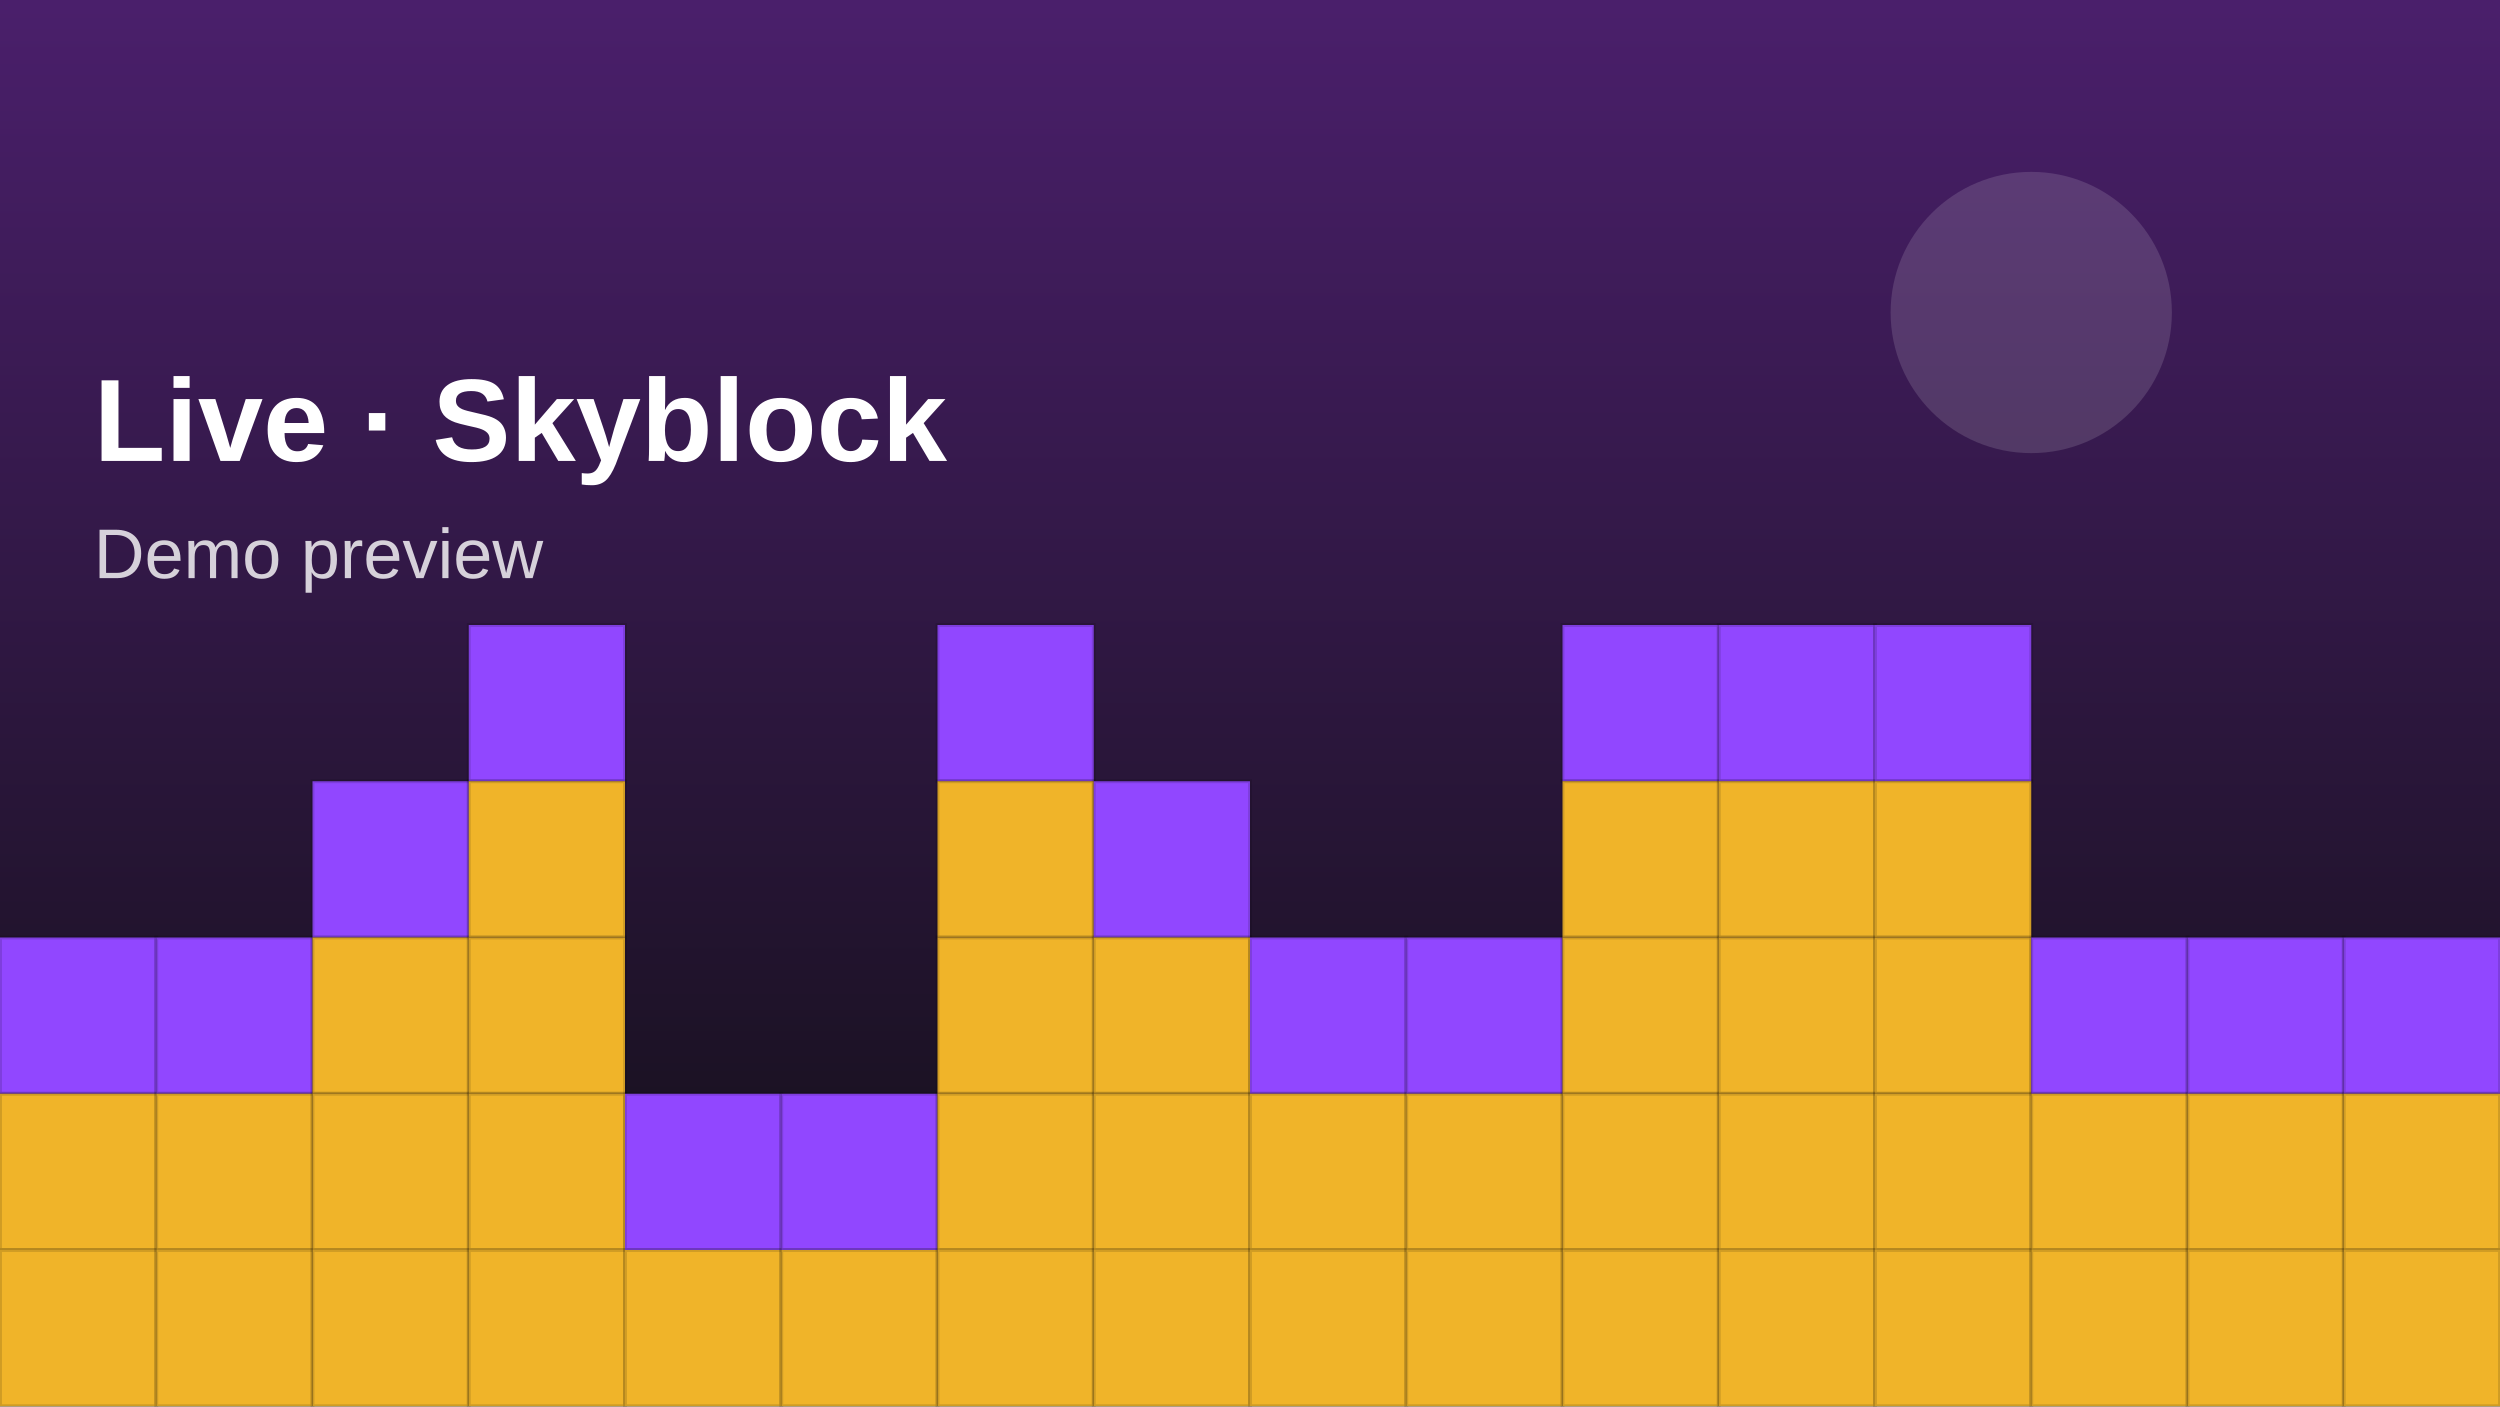
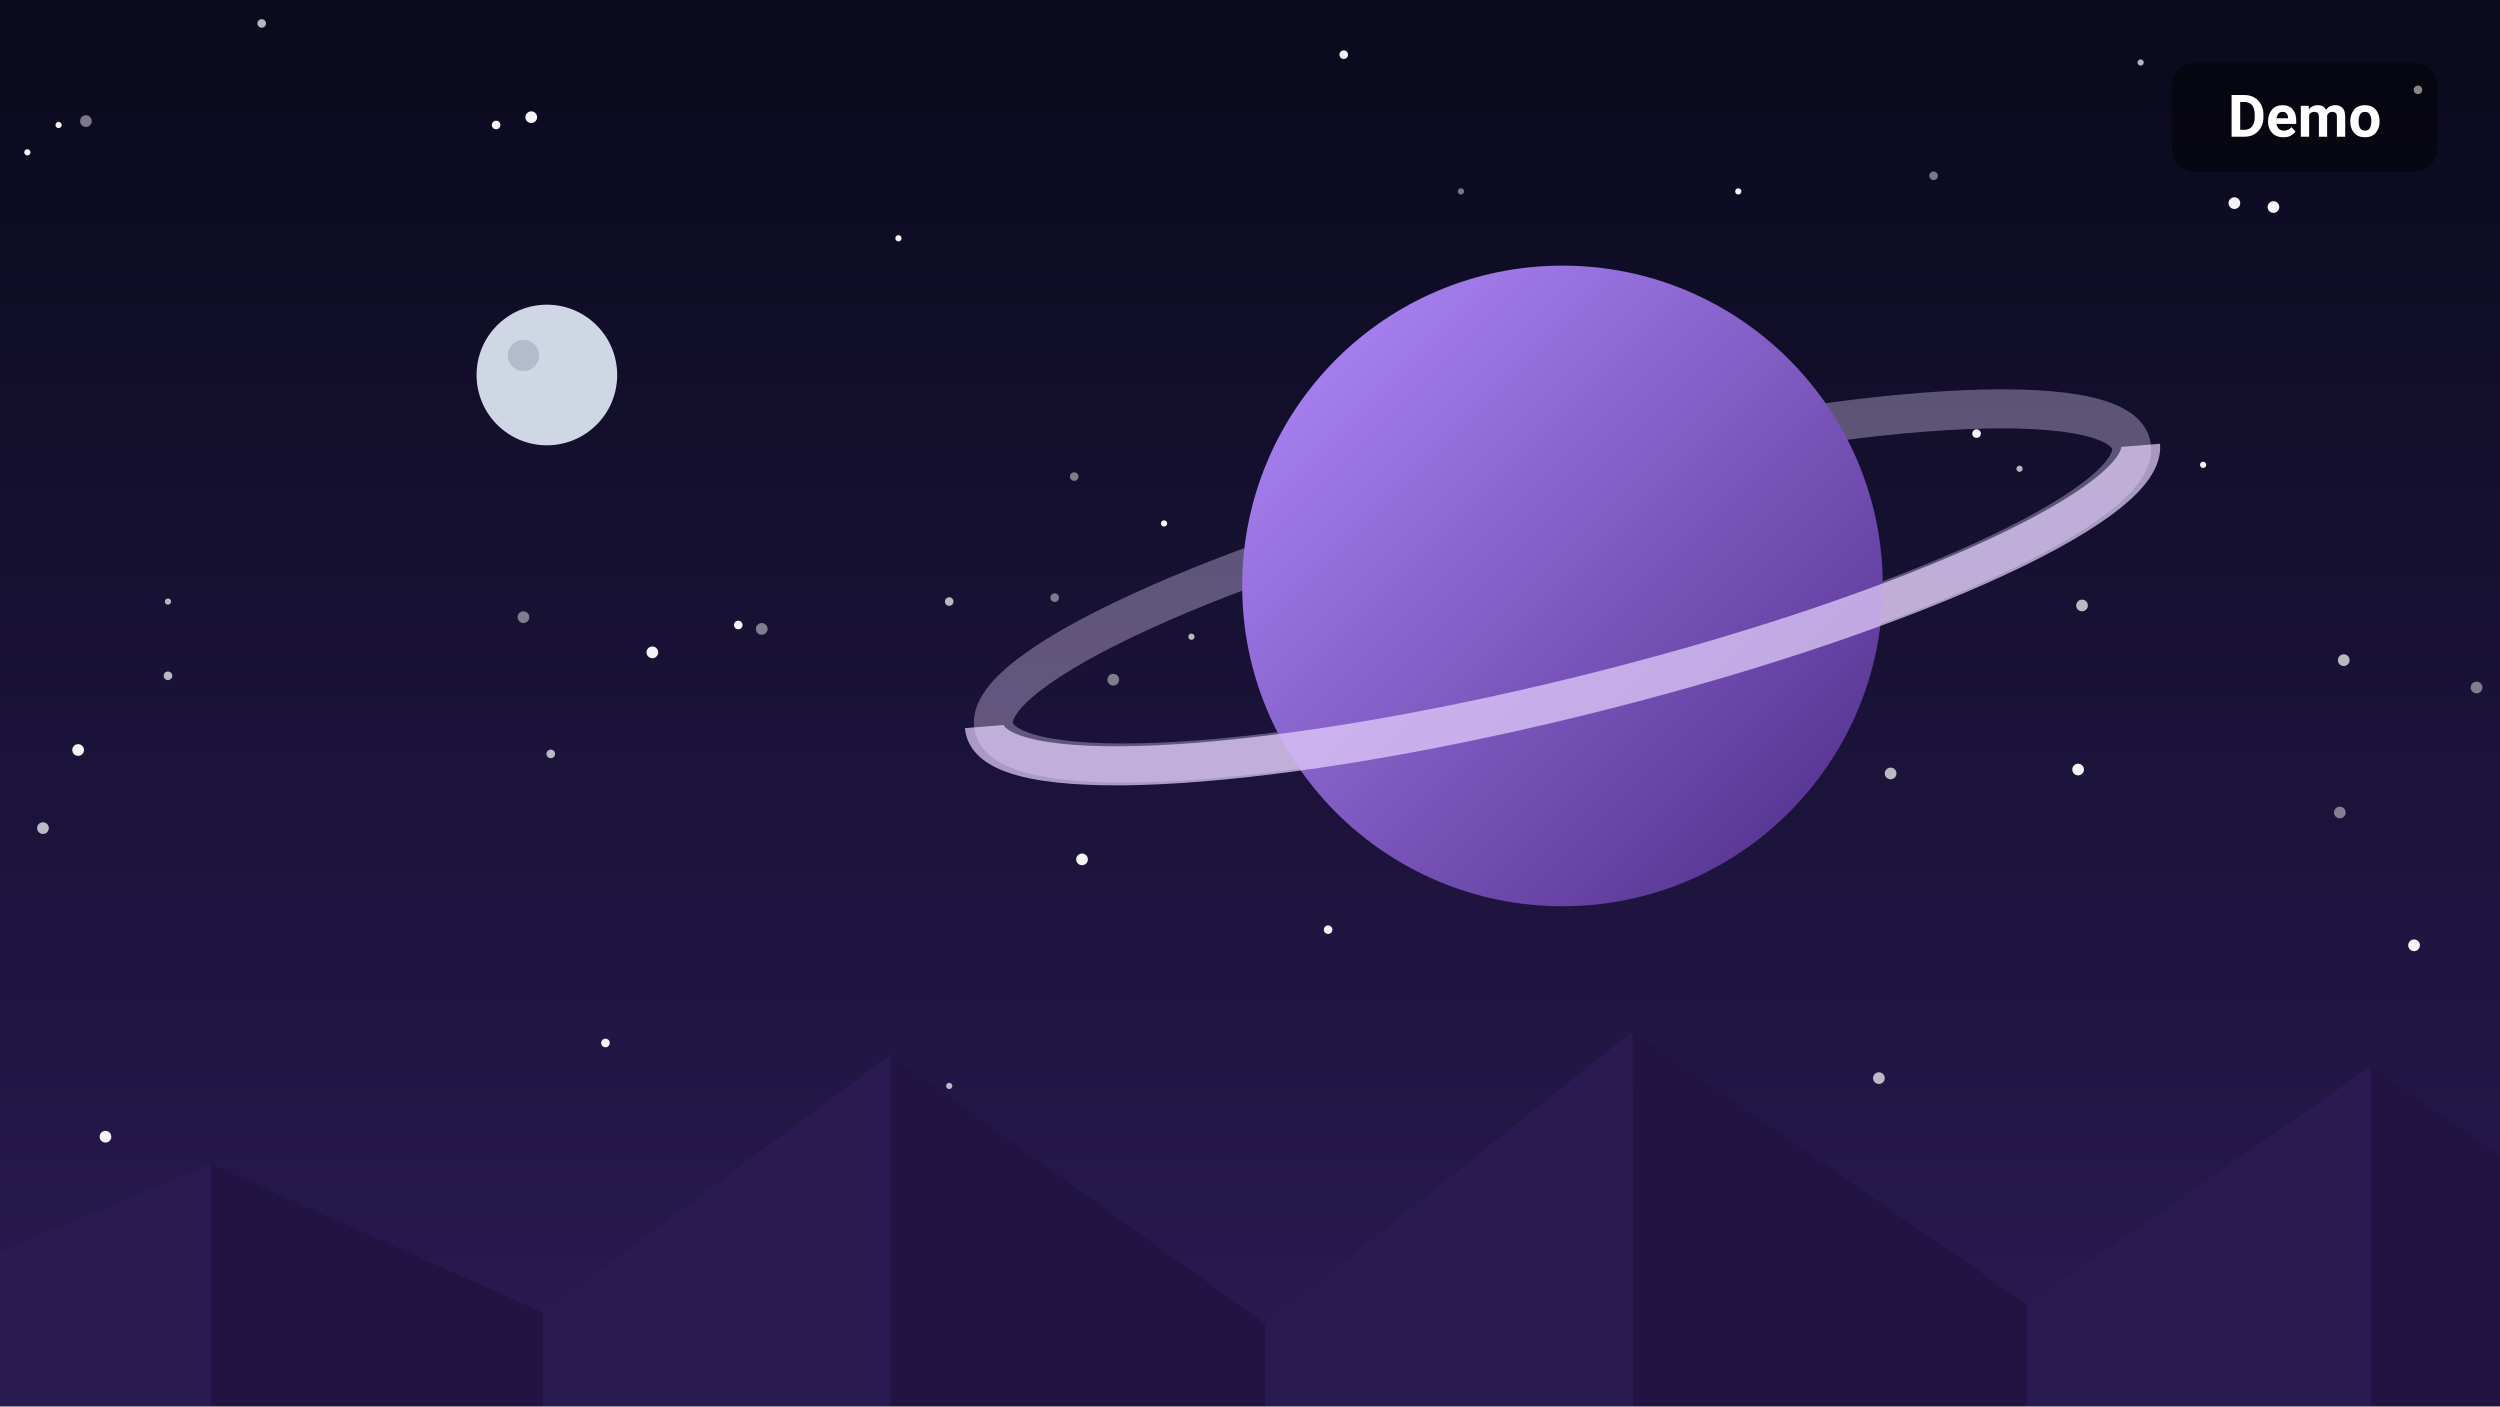
<svg xmlns="http://www.w3.org/2000/svg" width="640" height="360" viewBox="0 0 640 360">
  <defs>
-     <linearGradient id="g" x1="0" y1="0" x2="0" y2="1">
-       <stop offset="0" stop-color="#4a1f6b" />
-       <stop offset="1" stop-color="#0e0e10" />
+     <linearGradient id="sky" x1="0" y1="0" x2="0" y2="1">
+       <stop offset="0" stop-color="#090a1c" />
+       <stop offset="1" stop-color="#2a1a52" />
    </linearGradient>
  </defs>
-   <rect width="640" height="360" fill="url(#g)" />
-   <circle cx="520" cy="80" r="36" fill="#ffffff22" />
-   <rect x="0" y="240" width="40" height="40" fill="#9147ff" stroke="#00000022" />
-   <rect x="0" y="280" width="40" height="40" fill="#f0b429" stroke="#00000022" />
-   <rect x="0" y="320" width="40" height="40" fill="#f0b429" stroke="#00000022" />
-   <rect x="40" y="240" width="40" height="40" fill="#9147ff" stroke="#00000022" />
-   <rect x="40" y="280" width="40" height="40" fill="#f0b429" stroke="#00000022" />
-   <rect x="40" y="320" width="40" height="40" fill="#f0b429" stroke="#00000022" />
-   <rect x="80" y="200" width="40" height="40" fill="#9147ff" stroke="#00000022" />
-   <rect x="80" y="240" width="40" height="40" fill="#f0b429" stroke="#00000022" />
-   <rect x="80" y="280" width="40" height="40" fill="#f0b429" stroke="#00000022" />
-   <rect x="80" y="320" width="40" height="40" fill="#f0b429" stroke="#00000022" />
-   <rect x="120" y="160" width="40" height="40" fill="#9147ff" stroke="#00000022" />
-   <rect x="120" y="200" width="40" height="40" fill="#f0b429" stroke="#00000022" />
-   <rect x="120" y="240" width="40" height="40" fill="#f0b429" stroke="#00000022" />
-   <rect x="120" y="280" width="40" height="40" fill="#f0b429" stroke="#00000022" />
-   <rect x="120" y="320" width="40" height="40" fill="#f0b429" stroke="#00000022" />
-   <rect x="160" y="280" width="40" height="40" fill="#9147ff" stroke="#00000022" />
-   <rect x="160" y="320" width="40" height="40" fill="#f0b429" stroke="#00000022" />
-   <rect x="200" y="280" width="40" height="40" fill="#9147ff" stroke="#00000022" />
-   <rect x="200" y="320" width="40" height="40" fill="#f0b429" stroke="#00000022" />
-   <rect x="240" y="160" width="40" height="40" fill="#9147ff" stroke="#00000022" />
-   <rect x="240" y="200" width="40" height="40" fill="#f0b429" stroke="#00000022" />
-   <rect x="240" y="240" width="40" height="40" fill="#f0b429" stroke="#00000022" />
-   <rect x="240" y="280" width="40" height="40" fill="#f0b429" stroke="#00000022" />
-   <rect x="240" y="320" width="40" height="40" fill="#f0b429" stroke="#00000022" />
-   <rect x="280" y="200" width="40" height="40" fill="#9147ff" stroke="#00000022" />
-   <rect x="280" y="240" width="40" height="40" fill="#f0b429" stroke="#00000022" />
-   <rect x="280" y="280" width="40" height="40" fill="#f0b429" stroke="#00000022" />
-   <rect x="280" y="320" width="40" height="40" fill="#f0b429" stroke="#00000022" />
-   <rect x="320" y="240" width="40" height="40" fill="#9147ff" stroke="#00000022" />
-   <rect x="320" y="280" width="40" height="40" fill="#f0b429" stroke="#00000022" />
-   <rect x="320" y="320" width="40" height="40" fill="#f0b429" stroke="#00000022" />
-   <rect x="360" y="240" width="40" height="40" fill="#9147ff" stroke="#00000022" />
-   <rect x="360" y="280" width="40" height="40" fill="#f0b429" stroke="#00000022" />
-   <rect x="360" y="320" width="40" height="40" fill="#f0b429" stroke="#00000022" />
-   <rect x="400" y="160" width="40" height="40" fill="#9147ff" stroke="#00000022" />
-   <rect x="400" y="200" width="40" height="40" fill="#f0b429" stroke="#00000022" />
-   <rect x="400" y="240" width="40" height="40" fill="#f0b429" stroke="#00000022" />
-   <rect x="400" y="280" width="40" height="40" fill="#f0b429" stroke="#00000022" />
-   <rect x="400" y="320" width="40" height="40" fill="#f0b429" stroke="#00000022" />
-   <rect x="440" y="160" width="40" height="40" fill="#9147ff" stroke="#00000022" />
-   <rect x="440" y="200" width="40" height="40" fill="#f0b429" stroke="#00000022" />
-   <rect x="440" y="240" width="40" height="40" fill="#f0b429" stroke="#00000022" />
-   <rect x="440" y="280" width="40" height="40" fill="#f0b429" stroke="#00000022" />
-   <rect x="440" y="320" width="40" height="40" fill="#f0b429" stroke="#00000022" />
-   <rect x="480" y="160" width="40" height="40" fill="#9147ff" stroke="#00000022" />
-   <rect x="480" y="200" width="40" height="40" fill="#f0b429" stroke="#00000022" />
-   <rect x="480" y="240" width="40" height="40" fill="#f0b429" stroke="#00000022" />
-   <rect x="480" y="280" width="40" height="40" fill="#f0b429" stroke="#00000022" />
-   <rect x="480" y="320" width="40" height="40" fill="#f0b429" stroke="#00000022" />
-   <rect x="520" y="240" width="40" height="40" fill="#9147ff" stroke="#00000022" />
-   <rect x="520" y="280" width="40" height="40" fill="#f0b429" stroke="#00000022" />
-   <rect x="520" y="320" width="40" height="40" fill="#f0b429" stroke="#00000022" />
-   <rect x="560" y="240" width="40" height="40" fill="#9147ff" stroke="#00000022" />
-   <rect x="560" y="280" width="40" height="40" fill="#f0b429" stroke="#00000022" />
-   <rect x="560" y="320" width="40" height="40" fill="#f0b429" stroke="#00000022" />
-   <rect x="600" y="240" width="40" height="40" fill="#9147ff" stroke="#00000022" />
-   <rect x="600" y="280" width="40" height="40" fill="#f0b429" stroke="#00000022" />
-   <rect x="600" y="320" width="40" height="40" fill="#f0b429" stroke="#00000022" />
-   <text x="24" y="118" font-family="Arial, sans-serif" font-size="30" font-weight="700" fill="#ffffff">Live · Skyblock</text>
-   <text x="24" y="148" font-family="Arial, sans-serif" font-size="18" fill="#ffffffcc">Demo preview</text>
+   <rect width="640" height="360" fill="url(#sky)" />
+   <circle cx="243" cy="278" r="0.8" fill="#ffffff" fill-opacity="0.7" />
+   <circle cx="618" cy="242" r="1.5" fill="#ffffff" fill-opacity="0.95" />
+   <circle cx="67" cy="6" r="1.1" fill="#ffffff" fill-opacity="0.7" />
+   <circle cx="564" cy="119" r="0.8" fill="#ffffff" fill-opacity="0.95" />
+   <circle cx="481" cy="276" r="1.5" fill="#ffffff" fill-opacity="0.7" />
+   <circle cx="406" cy="77" r="0.8" fill="#ffffff" fill-opacity="0.95" />
+   <circle cx="155" cy="267" r="1.1" fill="#ffffff" fill-opacity="0.95" />
+   <circle cx="15" cy="32" r="0.8" fill="#ffffff" fill-opacity="0.95" />
+   <circle cx="43" cy="154" r="0.8" fill="#ffffff" fill-opacity="0.7" />
+   <circle cx="484" cy="198" r="1.5" fill="#ffffff" fill-opacity="0.7" />
+   <circle cx="404" cy="295" r="1.1" fill="#ffffff" fill-opacity="0.45" />
+   <circle cx="374" cy="49" r="0.8" fill="#ffffff" fill-opacity="0.45" />
+   <circle cx="506" cy="111" r="1.1" fill="#ffffff" fill-opacity="0.95" />
+   <circle cx="446" cy="154" r="1.1" fill="#ffffff" fill-opacity="0.95" />
+   <circle cx="395" cy="293" r="1.1" fill="#ffffff" fill-opacity="0.95" />
+   <circle cx="599" cy="208" r="1.5" fill="#ffffff" fill-opacity="0.45" />
+   <circle cx="344" cy="14" r="1.1" fill="#ffffff" fill-opacity="0.95" />
+   <circle cx="167" cy="167" r="1.5" fill="#ffffff" fill-opacity="0.95" />
+   <circle cx="582" cy="53" r="1.5" fill="#ffffff" fill-opacity="0.95" />
+   <circle cx="216" cy="293" r="1.1" fill="#ffffff" fill-opacity="0.7" />
+   <circle cx="127" cy="32" r="1.1" fill="#ffffff" fill-opacity="0.95" />
+   <circle cx="495" cy="45" r="1.1" fill="#ffffff" fill-opacity="0.45" />
+   <circle cx="420" cy="77" r="0.8" fill="#ffffff" fill-opacity="0.7" />
+   <circle cx="437" cy="212" r="0.8" fill="#ffffff" fill-opacity="0.45" />
+   <circle cx="619" cy="23" r="1.1" fill="#ffffff" fill-opacity="0.95" />
+   <circle cx="600" cy="169" r="1.5" fill="#ffffff" fill-opacity="0.7" />
+   <circle cx="517" cy="120" r="0.8" fill="#ffffff" fill-opacity="0.7" />
+   <circle cx="7" cy="39" r="0.8" fill="#ffffff" fill-opacity="0.95" />
+   <circle cx="548" cy="16" r="0.8" fill="#ffffff" fill-opacity="0.7" />
+   <circle cx="298" cy="134" r="0.8" fill="#ffffff" fill-opacity="0.95" />
+   <circle cx="43" cy="173" r="1.1" fill="#ffffff" fill-opacity="0.7" />
+   <circle cx="141" cy="193" r="1.1" fill="#ffffff" fill-opacity="0.7" />
+   <circle cx="532" cy="197" r="1.5" fill="#ffffff" fill-opacity="0.95" />
+   <circle cx="572" cy="52" r="1.5" fill="#ffffff" fill-opacity="0.95" />
+   <circle cx="277" cy="220" r="1.5" fill="#ffffff" fill-opacity="0.95" />
+   <circle cx="243" cy="154" r="1.1" fill="#ffffff" fill-opacity="0.7" />
+   <circle cx="533" cy="155" r="1.5" fill="#ffffff" fill-opacity="0.7" />
+   <circle cx="11" cy="212" r="1.5" fill="#ffffff" fill-opacity="0.7" />
+   <circle cx="20" cy="192" r="1.5" fill="#ffffff" fill-opacity="0.95" />
+   <circle cx="136" cy="30" r="1.5" fill="#ffffff" fill-opacity="0.95" />
+   <circle cx="340" cy="238" r="1.1" fill="#ffffff" fill-opacity="0.95" />
+   <circle cx="361" cy="142" r="1.5" fill="#ffffff" fill-opacity="0.7" />
+   <circle cx="22" cy="31" r="1.5" fill="#ffffff" fill-opacity="0.45" />
+   <circle cx="378" cy="128" r="1.5" fill="#ffffff" fill-opacity="0.7" />
+   <circle cx="305" cy="163" r="0.8" fill="#ffffff" fill-opacity="0.7" />
+   <circle cx="189" cy="160" r="1.1" fill="#ffffff" fill-opacity="0.95" />
+   <circle cx="270" cy="153" r="1.1" fill="#ffffff" fill-opacity="0.45" />
+   <circle cx="27" cy="291" r="1.5" fill="#ffffff" fill-opacity="0.95" />
+   <circle cx="134" cy="158" r="1.5" fill="#ffffff" fill-opacity="0.45" />
+   <circle cx="275" cy="122" r="1.1" fill="#ffffff" fill-opacity="0.45" />
+   <circle cx="445" cy="49" r="0.8" fill="#ffffff" fill-opacity="0.95" />
+   <circle cx="329" cy="170" r="1.5" fill="#ffffff" fill-opacity="0.45" />
+   <circle cx="448" cy="86" r="0.8" fill="#ffffff" fill-opacity="0.7" />
+   <circle cx="223" cy="291" r="1.1" fill="#ffffff" fill-opacity="0.7" />
+   <circle cx="230" cy="61" r="0.8" fill="#ffffff" fill-opacity="0.95" />
+   <circle cx="195" cy="161" r="1.5" fill="#ffffff" fill-opacity="0.45" />
+   <circle cx="285" cy="174" r="1.5" fill="#ffffff" fill-opacity="0.45" />
+   <circle cx="634" cy="176" r="1.5" fill="#ffffff" fill-opacity="0.45" />
+   <circle cx="431" cy="149" r="1.5" fill="#ffffff" fill-opacity="0.7" />
+   <circle cx="475" cy="177" r="1.5" fill="#ffffff" fill-opacity="0.7" />
+   <defs>
+     <linearGradient id="planet" x1="0" y1="0" x2="1" y2="1">
+       <stop offset="0" stop-color="#b48cff" />
+       <stop offset="1" stop-color="#4b2a85" />
+     </linearGradient>
+   </defs>
+   <ellipse cx="400" cy="150" rx="150" ry="28" fill="none" stroke="#e9d5ff" stroke-opacity="0.35" stroke-width="10" transform="rotate(-14 400 150)" />
+   <circle cx="400" cy="150" r="82" fill="url(#planet)" />
+   <path d="M 252 186 A 150 28 -14 0 0 548 114" fill="none" stroke="#e9d5ff" stroke-opacity="0.7" stroke-width="10" />
+   <circle cx="140" cy="96" r="18" fill="#cfd6e4" />
+   <circle cx="134" cy="91" r="4" fill="#b3bccd" />
+   <polygon points="-40,337 54,298 54,360 -40,360" fill="#2a1a52" />
+   <polygon points="54,298 139,336 139,360 54,360" fill="#211443" />
+   <polygon points="139,336 228,270 228,360 139,360" fill="#2a1a52" />
+   <polygon points="228,270 324,339 324,360 228,360" fill="#211443" />
+   <polygon points="324,339 418,264 418,360 324,360" fill="#2a1a52" />
+   <polygon points="418,264 519,334 519,360 418,360" fill="#211443" />
+   <polygon points="519,334 607,273 607,360 519,360" fill="#2a1a52" />
+   <polygon points="607,273 710,344 710,360 607,360" fill="#211443" />
+   <rect x="556" y="16" width="68" height="28" rx="6" fill="#000000" fill-opacity="0.45" />
+   <text x="590" y="35" text-anchor="middle" font-family="system-ui, -apple-system, Segoe UI, Roboto, sans-serif" font-size="15" font-weight="600" fill="#ffffff">Demo</text>
</svg>
